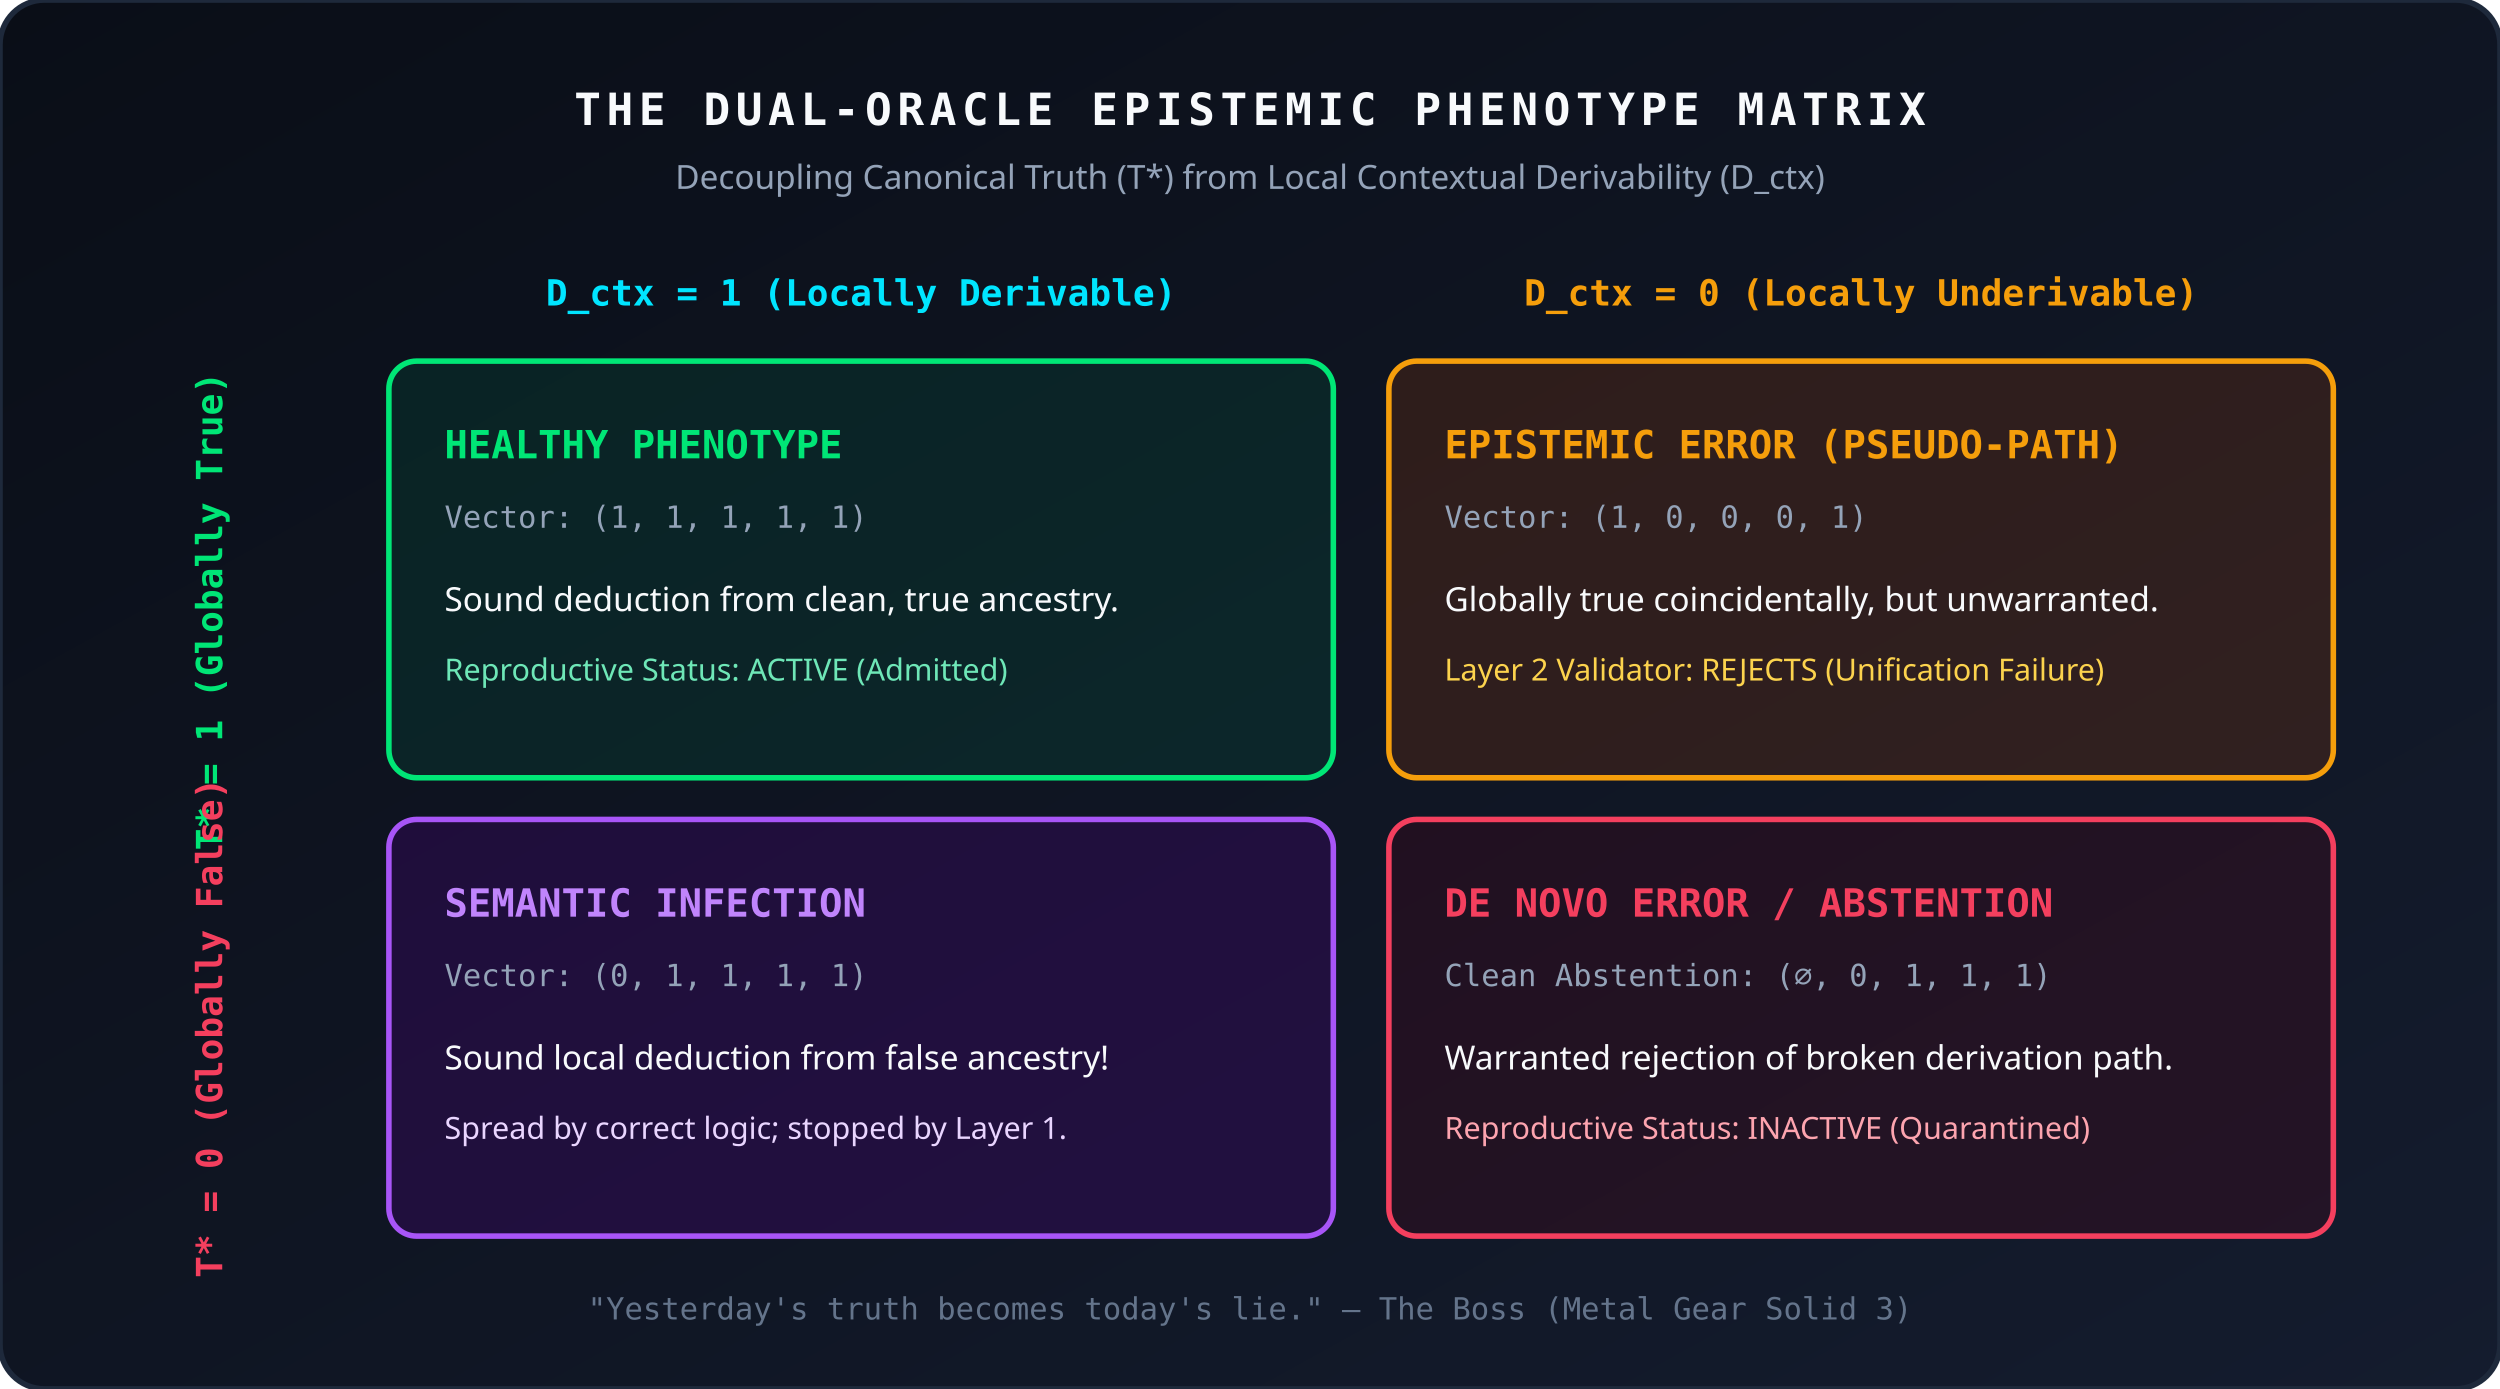
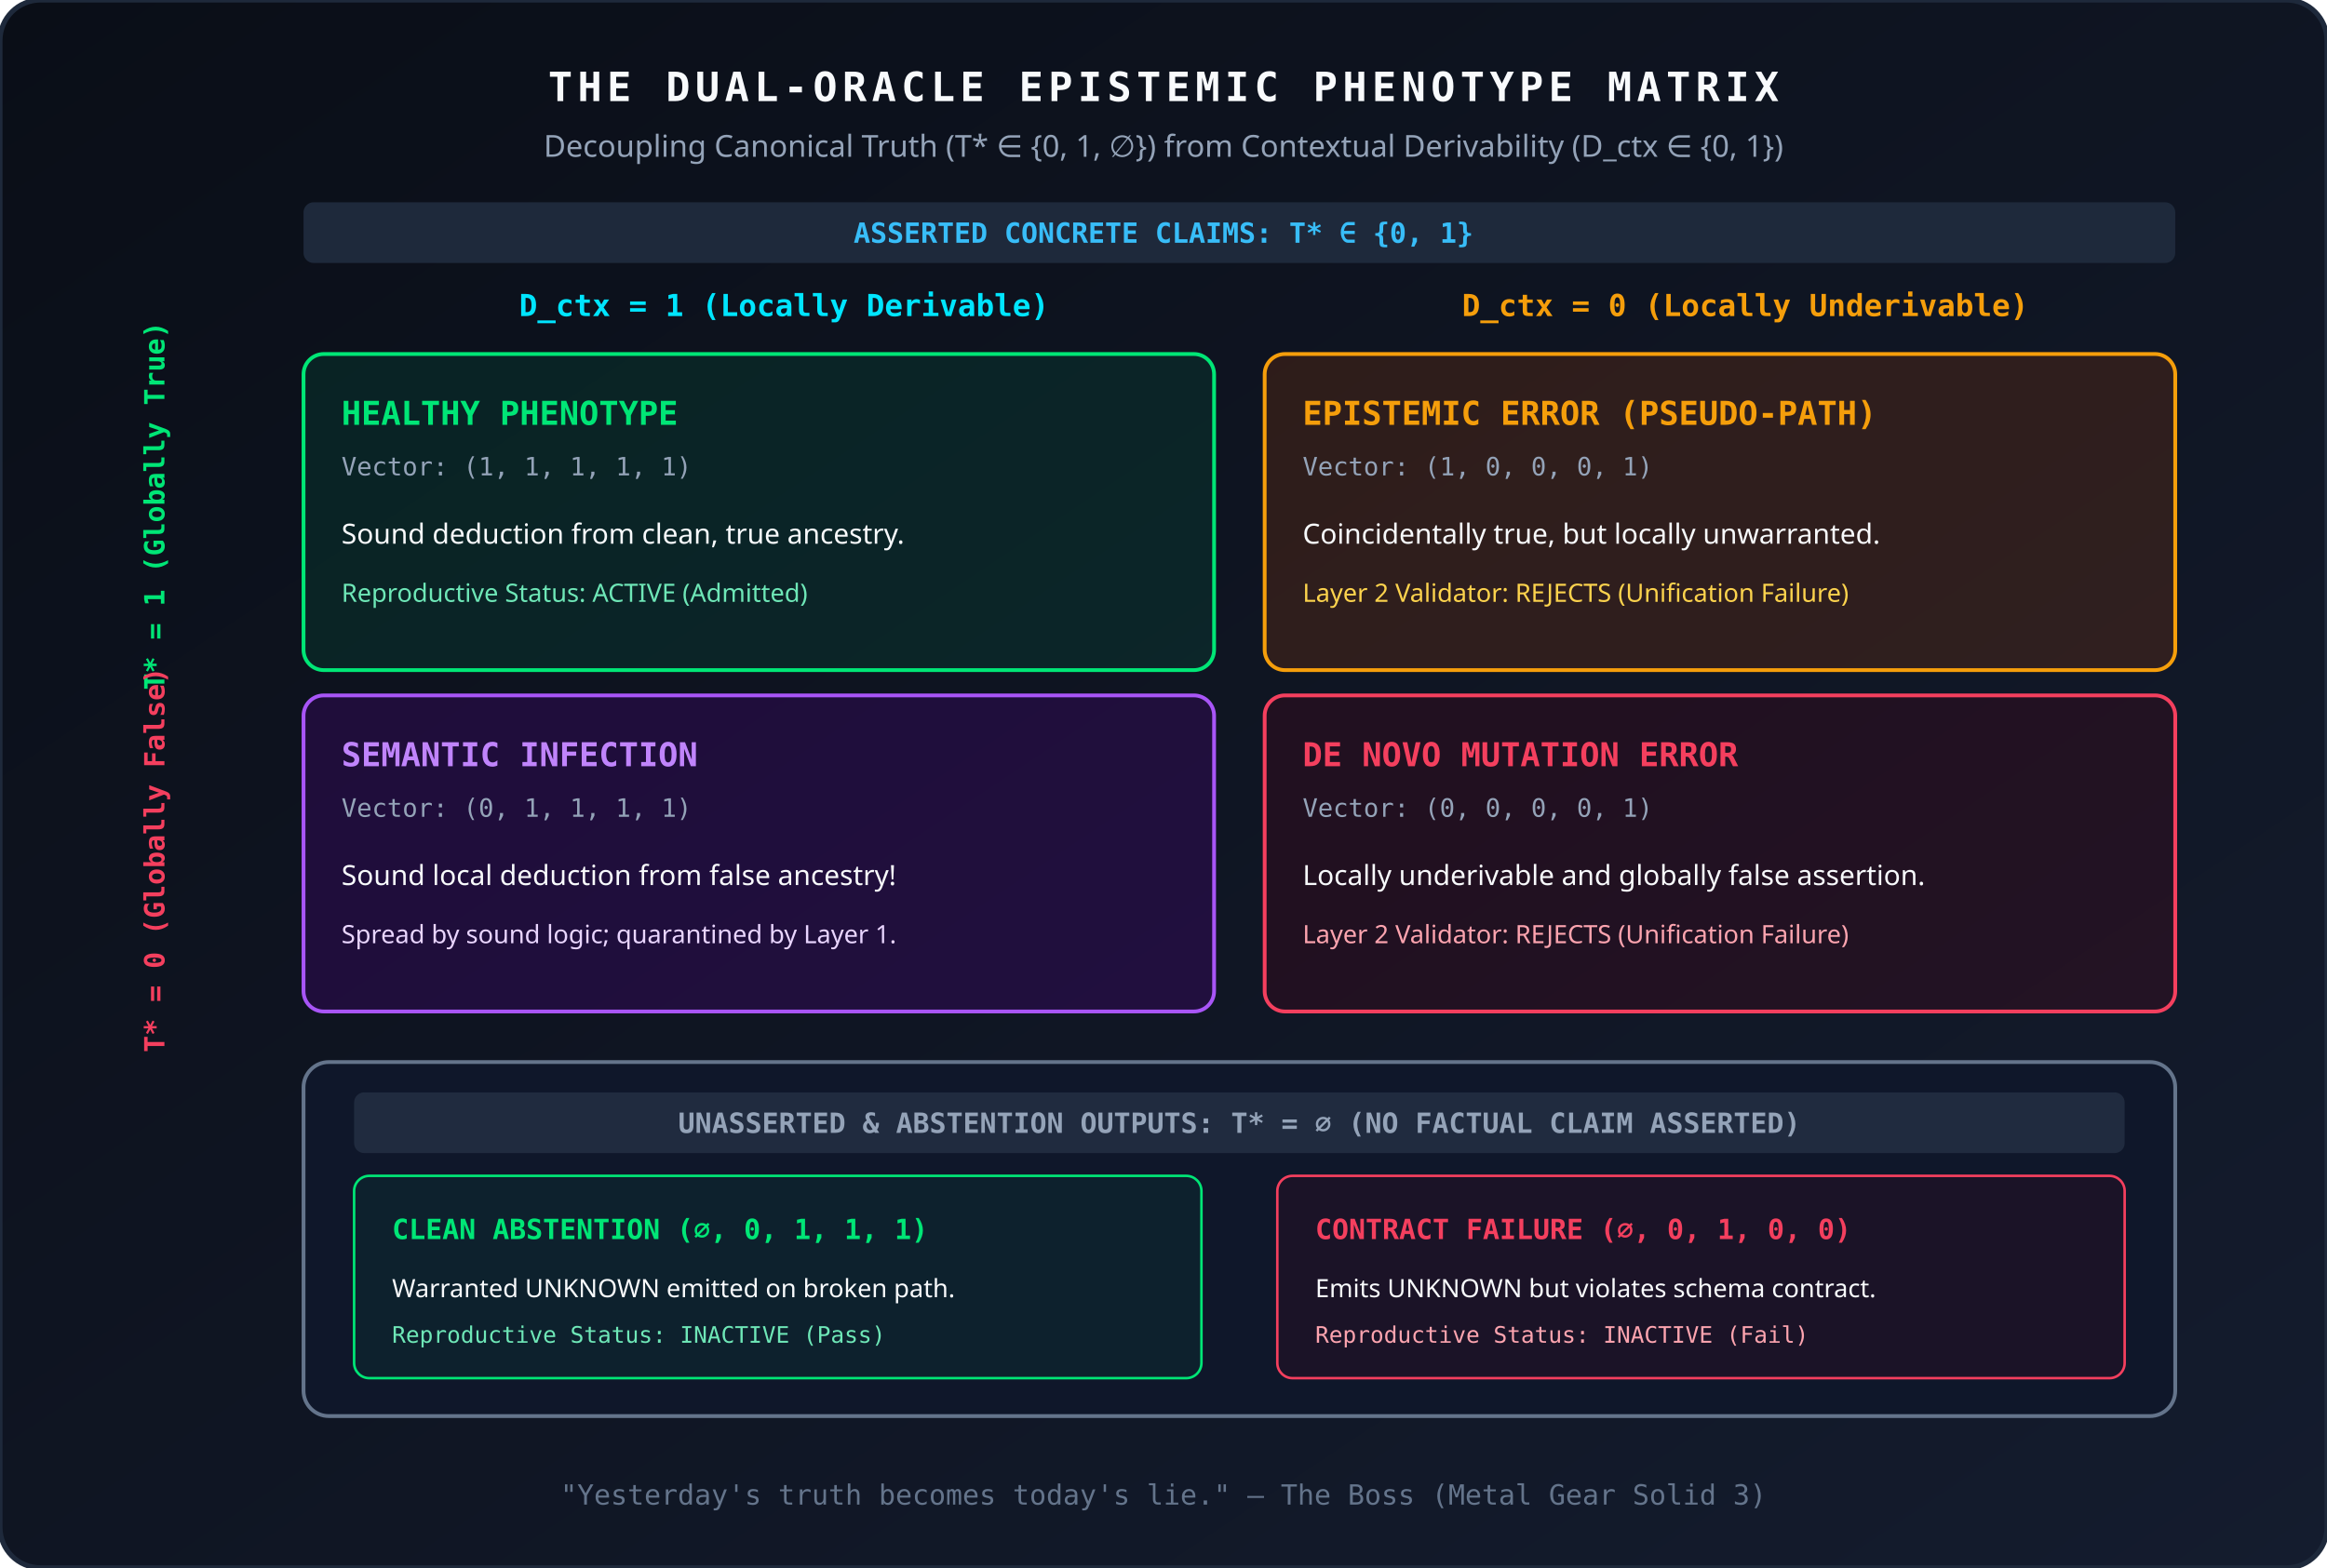
- <svg xmlns="http://www.w3.org/2000/svg" viewBox="0 0 900 500" width="900" height="500">
+ <svg xmlns="http://www.w3.org/2000/svg" viewBox="0 0 920 620" width="920" height="620">
  <defs>
    <linearGradient id="bgGrad2" x1="0%" y1="0%" x2="100%" y2="100%">
      <stop offset="0%" stop-color="#0a0e17" />
      <stop offset="100%" stop-color="#141c2e" />
    </linearGradient>
  </defs>
-   <rect width="900" height="500" rx="16" fill="url(#bgGrad2)" stroke="#1e293b" stroke-width="2" />
-   <text x="450" y="45" font-family="'JetBrains Mono', monospace" font-size="16" font-weight="700" fill="#f8fafc" text-anchor="middle" letter-spacing="2">
+   <rect width="920" height="620" rx="16" fill="url(#bgGrad2)" stroke="#1e293b" stroke-width="2" />
+   <text x="460" y="40" font-family="'JetBrains Mono', monospace" font-size="16" font-weight="700" fill="#f8fafc" text-anchor="middle" letter-spacing="2">
    THE DUAL-ORACLE EPISTEMIC PHENOTYPE MATRIX
  </text>
-   <text x="450" y="68" font-family="'Segoe UI', sans-serif" font-size="12" fill="#94a3b8" text-anchor="middle">
-     Decoupling Canonical Truth (T*) from Local Contextual Derivability (D_ctx)
+   <text x="460" y="62" font-family="'Segoe UI', sans-serif" font-size="12" fill="#94a3b8" text-anchor="middle">
+     Decoupling Canonical Truth (T* ∈ {0, 1, ∅}) from Contextual Derivability (D_ctx ∈ {0, 1})
  </text>
-   <text x="310" y="110" font-family="'JetBrains Mono', monospace" font-size="13" font-weight="700" fill="#00e5ff" text-anchor="middle">D_ctx = 1 (Locally Derivable)</text>
-   <text x="670" y="110" font-family="'JetBrains Mono', monospace" font-size="13" font-weight="700" fill="#f59e0b" text-anchor="middle">D_ctx = 0 (Locally Underivable)</text>
-   <text x="80" y="220" font-family="'JetBrains Mono', monospace" font-size="13" font-weight="700" fill="#00e676" text-anchor="middle" transform="rotate(-90 80 220)">T* = 1 (Globally True)</text>
-   <text x="80" y="370" font-family="'JetBrains Mono', monospace" font-size="13" font-weight="700" fill="#f43f5e" text-anchor="middle" transform="rotate(-90 80 370)">T* = 0 (Globally False)</text>
-   <g transform="translate(140, 130)">
-     <rect width="340" height="150" rx="10" fill="#064e3b" fill-opacity="0.3" stroke="#00e676" stroke-width="2" />
-     <text x="20" y="35" font-family="'JetBrains Mono', monospace" font-size="14" font-weight="700" fill="#00e676">HEALTHY PHENOTYPE</text>
-     <text x="20" y="60" font-family="'JetBrains Mono', monospace" font-size="11" fill="#94a3b8">Vector: (1, 1, 1, 1, 1)</text>
-     <text x="20" y="90" font-family="'Segoe UI', sans-serif" font-size="12" fill="#f8fafc">Sound deduction from clean, true ancestry.</text>
-     <text x="20" y="115" font-family="'Segoe UI', sans-serif" font-size="11" fill="#6ee7b7">Reproductive Status: ACTIVE (Admitted)</text>
+   <rect x="120" y="80" width="740" height="24" rx="4" fill="#1e293b" />
+   <text x="460" y="96" font-family="'JetBrains Mono', monospace" font-size="11" font-weight="700" fill="#38bdf8" text-anchor="middle">
+     ASSERTED CONCRETE CLAIMS: T* ∈ {0, 1}
+   </text>
+   <text x="310" y="125" font-family="'JetBrains Mono', monospace" font-size="12" font-weight="700" fill="#00e5ff" text-anchor="middle">D_ctx = 1 (Locally Derivable)</text>
+   <text x="690" y="125" font-family="'JetBrains Mono', monospace" font-size="12" font-weight="700" fill="#f59e0b" text-anchor="middle">D_ctx = 0 (Locally Underivable)</text>
+   <text x="65" y="200" font-family="'JetBrains Mono', monospace" font-size="11" font-weight="700" fill="#00e676" text-anchor="middle" transform="rotate(-90 65 200)">T* = 1 (Globally True)</text>
+   <text x="65" y="340" font-family="'JetBrains Mono', monospace" font-size="11" font-weight="700" fill="#f43f5e" text-anchor="middle" transform="rotate(-90 65 340)">T* = 0 (Globally False)</text>
+   <g transform="translate(120, 140)">
+     <rect width="360" height="125" rx="8" fill="#064e3b" fill-opacity="0.3" stroke="#00e676" stroke-width="1.5" />
+     <text x="15" y="28" font-family="'JetBrains Mono', monospace" font-size="13" font-weight="700" fill="#00e676">HEALTHY PHENOTYPE</text>
+     <text x="15" y="48" font-family="'JetBrains Mono', monospace" font-size="10" fill="#94a3b8">Vector: (1, 1, 1, 1, 1)</text>
+     <text x="15" y="75" font-family="'Segoe UI', sans-serif" font-size="11" fill="#f8fafc">Sound deduction from clean, true ancestry.</text>
+     <text x="15" y="98" font-family="'Segoe UI', sans-serif" font-size="10" fill="#6ee7b7">Reproductive Status: ACTIVE (Admitted)</text>
  </g>
-   <g transform="translate(500, 130)">
-     <rect width="340" height="150" rx="10" fill="#78350f" fill-opacity="0.3" stroke="#f59e0b" stroke-width="2" />
-     <text x="20" y="35" font-family="'JetBrains Mono', monospace" font-size="14" font-weight="700" fill="#f59e0b">EPISTEMIC ERROR (PSEUDO-PATH)</text>
-     <text x="20" y="60" font-family="'JetBrains Mono', monospace" font-size="11" fill="#94a3b8">Vector: (1, 0, 0, 0, 1)</text>
-     <text x="20" y="90" font-family="'Segoe UI', sans-serif" font-size="12" fill="#f8fafc">Globally true coincidentally, but unwarranted.</text>
-     <text x="20" y="115" font-family="'Segoe UI', sans-serif" font-size="11" fill="#fcd34d">Layer 2 Validator: REJECTS (Unification Failure)</text>
+   <g transform="translate(500, 140)">
+     <rect width="360" height="125" rx="8" fill="#78350f" fill-opacity="0.3" stroke="#f59e0b" stroke-width="1.5" />
+     <text x="15" y="28" font-family="'JetBrains Mono', monospace" font-size="13" font-weight="700" fill="#f59e0b">EPISTEMIC ERROR (PSEUDO-PATH)</text>
+     <text x="15" y="48" font-family="'JetBrains Mono', monospace" font-size="10" fill="#94a3b8">Vector: (1, 0, 0, 0, 1)</text>
+     <text x="15" y="75" font-family="'Segoe UI', sans-serif" font-size="11" fill="#f8fafc">Coincidentally true, but locally unwarranted.</text>
+     <text x="15" y="98" font-family="'Segoe UI', sans-serif" font-size="10" fill="#fcd34d">Layer 2 Validator: REJECTS (Unification Failure)</text>
  </g>
-   <g transform="translate(140, 295)">
-     <rect width="340" height="150" rx="10" fill="#3b0764" fill-opacity="0.4" stroke="#a855f7" stroke-width="2" />
-     <text x="20" y="35" font-family="'JetBrains Mono', monospace" font-size="14" font-weight="700" fill="#c084fc">SEMANTIC INFECTION</text>
-     <text x="20" y="60" font-family="'JetBrains Mono', monospace" font-size="11" fill="#94a3b8">Vector: (0, 1, 1, 1, 1)</text>
-     <text x="20" y="90" font-family="'Segoe UI', sans-serif" font-size="12" fill="#f8fafc">Sound local deduction from false ancestry!</text>
-     <text x="20" y="115" font-family="'Segoe UI', sans-serif" font-size="11" fill="#e9d5ff">Spread by correct logic; stopped by Layer 1.</text>
+   <g transform="translate(120, 275)">
+     <rect width="360" height="125" rx="8" fill="#3b0764" fill-opacity="0.4" stroke="#a855f7" stroke-width="1.5" />
+     <text x="15" y="28" font-family="'JetBrains Mono', monospace" font-size="13" font-weight="700" fill="#c084fc">SEMANTIC INFECTION</text>
+     <text x="15" y="48" font-family="'JetBrains Mono', monospace" font-size="10" fill="#94a3b8">Vector: (0, 1, 1, 1, 1)</text>
+     <text x="15" y="75" font-family="'Segoe UI', sans-serif" font-size="11" fill="#f8fafc">Sound local deduction from false ancestry!</text>
+     <text x="15" y="98" font-family="'Segoe UI', sans-serif" font-size="10" fill="#e9d5ff">Spread by sound logic; quarantined by Layer 1.</text>
  </g>
-   <g transform="translate(500, 295)">
-     <rect width="340" height="150" rx="10" fill="#4c0519" fill-opacity="0.3" stroke="#f43f5e" stroke-width="2" />
-     <text x="20" y="35" font-family="'JetBrains Mono', monospace" font-size="14" font-weight="700" fill="#f43f5e">DE NOVO ERROR / ABSTENTION</text>
-     <text x="20" y="60" font-family="'JetBrains Mono', monospace" font-size="11" fill="#94a3b8">Clean Abstention: (∅, 0, 1, 1, 1)</text>
-     <text x="20" y="90" font-family="'Segoe UI', sans-serif" font-size="12" fill="#f8fafc">Warranted rejection of broken derivation path.</text>
-     <text x="20" y="115" font-family="'Segoe UI', sans-serif" font-size="11" fill="#fda4af">Reproductive Status: INACTIVE (Quarantined)</text>
+   <g transform="translate(500, 275)">
+     <rect width="360" height="125" rx="8" fill="#4c0519" fill-opacity="0.3" stroke="#f43f5e" stroke-width="1.5" />
+     <text x="15" y="28" font-family="'JetBrains Mono', monospace" font-size="13" font-weight="700" fill="#f43f5e">DE NOVO MUTATION ERROR</text>
+     <text x="15" y="48" font-family="'JetBrains Mono', monospace" font-size="10" fill="#94a3b8">Vector: (0, 0, 0, 0, 1)</text>
+     <text x="15" y="75" font-family="'Segoe UI', sans-serif" font-size="11" fill="#f8fafc">Locally underivable and globally false assertion.</text>
+     <text x="15" y="98" font-family="'Segoe UI', sans-serif" font-size="10" fill="#fda4af">Layer 2 Validator: REJECTS (Unification Failure)</text>
  </g>
-   <text x="450" y="475" font-family="'JetBrains Mono', monospace" font-size="11" fill="#64748b" text-anchor="middle">
+   <g transform="translate(120, 420)">
+     <rect width="740" height="140" rx="10" fill="#0f172a" stroke="#64748b" stroke-width="1.5" />
+     <rect x="20" y="12" width="700" height="24" rx="4" fill="#334155" fill-opacity="0.5" />
+     <text x="370" y="28" font-family="'JetBrains Mono', monospace" font-size="11" font-weight="700" fill="#94a3b8" text-anchor="middle">
+       UNASSERTED &amp; ABSTENTION OUTPUTS: T* = ∅ (NO FACTUAL CLAIM ASSERTED)
+     </text>
+     <g transform="translate(20, 45)">
+       <rect width="335" height="80" rx="6" fill="#064e3b" fill-opacity="0.2" stroke="#00e676" stroke-width="1" />
+       <text x="15" y="25" font-family="'JetBrains Mono', monospace" font-size="11" font-weight="700" fill="#00e676">CLEAN ABSTENTION (∅, 0, 1, 1, 1)</text>
+       <text x="15" y="48" font-family="'Segoe UI', sans-serif" font-size="10" fill="#f8fafc">Warranted UNKNOWN emitted on broken path.</text>
+       <text x="15" y="66" font-family="'JetBrains Mono', monospace" font-size="9" fill="#6ee7b7">Reproductive Status: INACTIVE (Pass)</text>
+     </g>
+     <g transform="translate(385, 45)">
+       <rect width="335" height="80" rx="6" fill="#4c0519" fill-opacity="0.2" stroke="#f43f5e" stroke-width="1" />
+       <text x="15" y="25" font-family="'JetBrains Mono', monospace" font-size="11" font-weight="700" fill="#f43f5e">CONTRACT FAILURE (∅, 0, 1, 0, 0)</text>
+       <text x="15" y="48" font-family="'Segoe UI', sans-serif" font-size="10" fill="#f8fafc">Emits UNKNOWN but violates schema contract.</text>
+       <text x="15" y="66" font-family="'JetBrains Mono', monospace" font-size="9" fill="#fda4af">Reproductive Status: INACTIVE (Fail)</text>
+     </g>
+   </g>
+   <text x="460" y="595" font-family="'JetBrains Mono', monospace" font-size="11" fill="#64748b" text-anchor="middle">
    "Yesterday's truth becomes today's lie." — The Boss (Metal Gear Solid 3)
  </text>
</svg>
